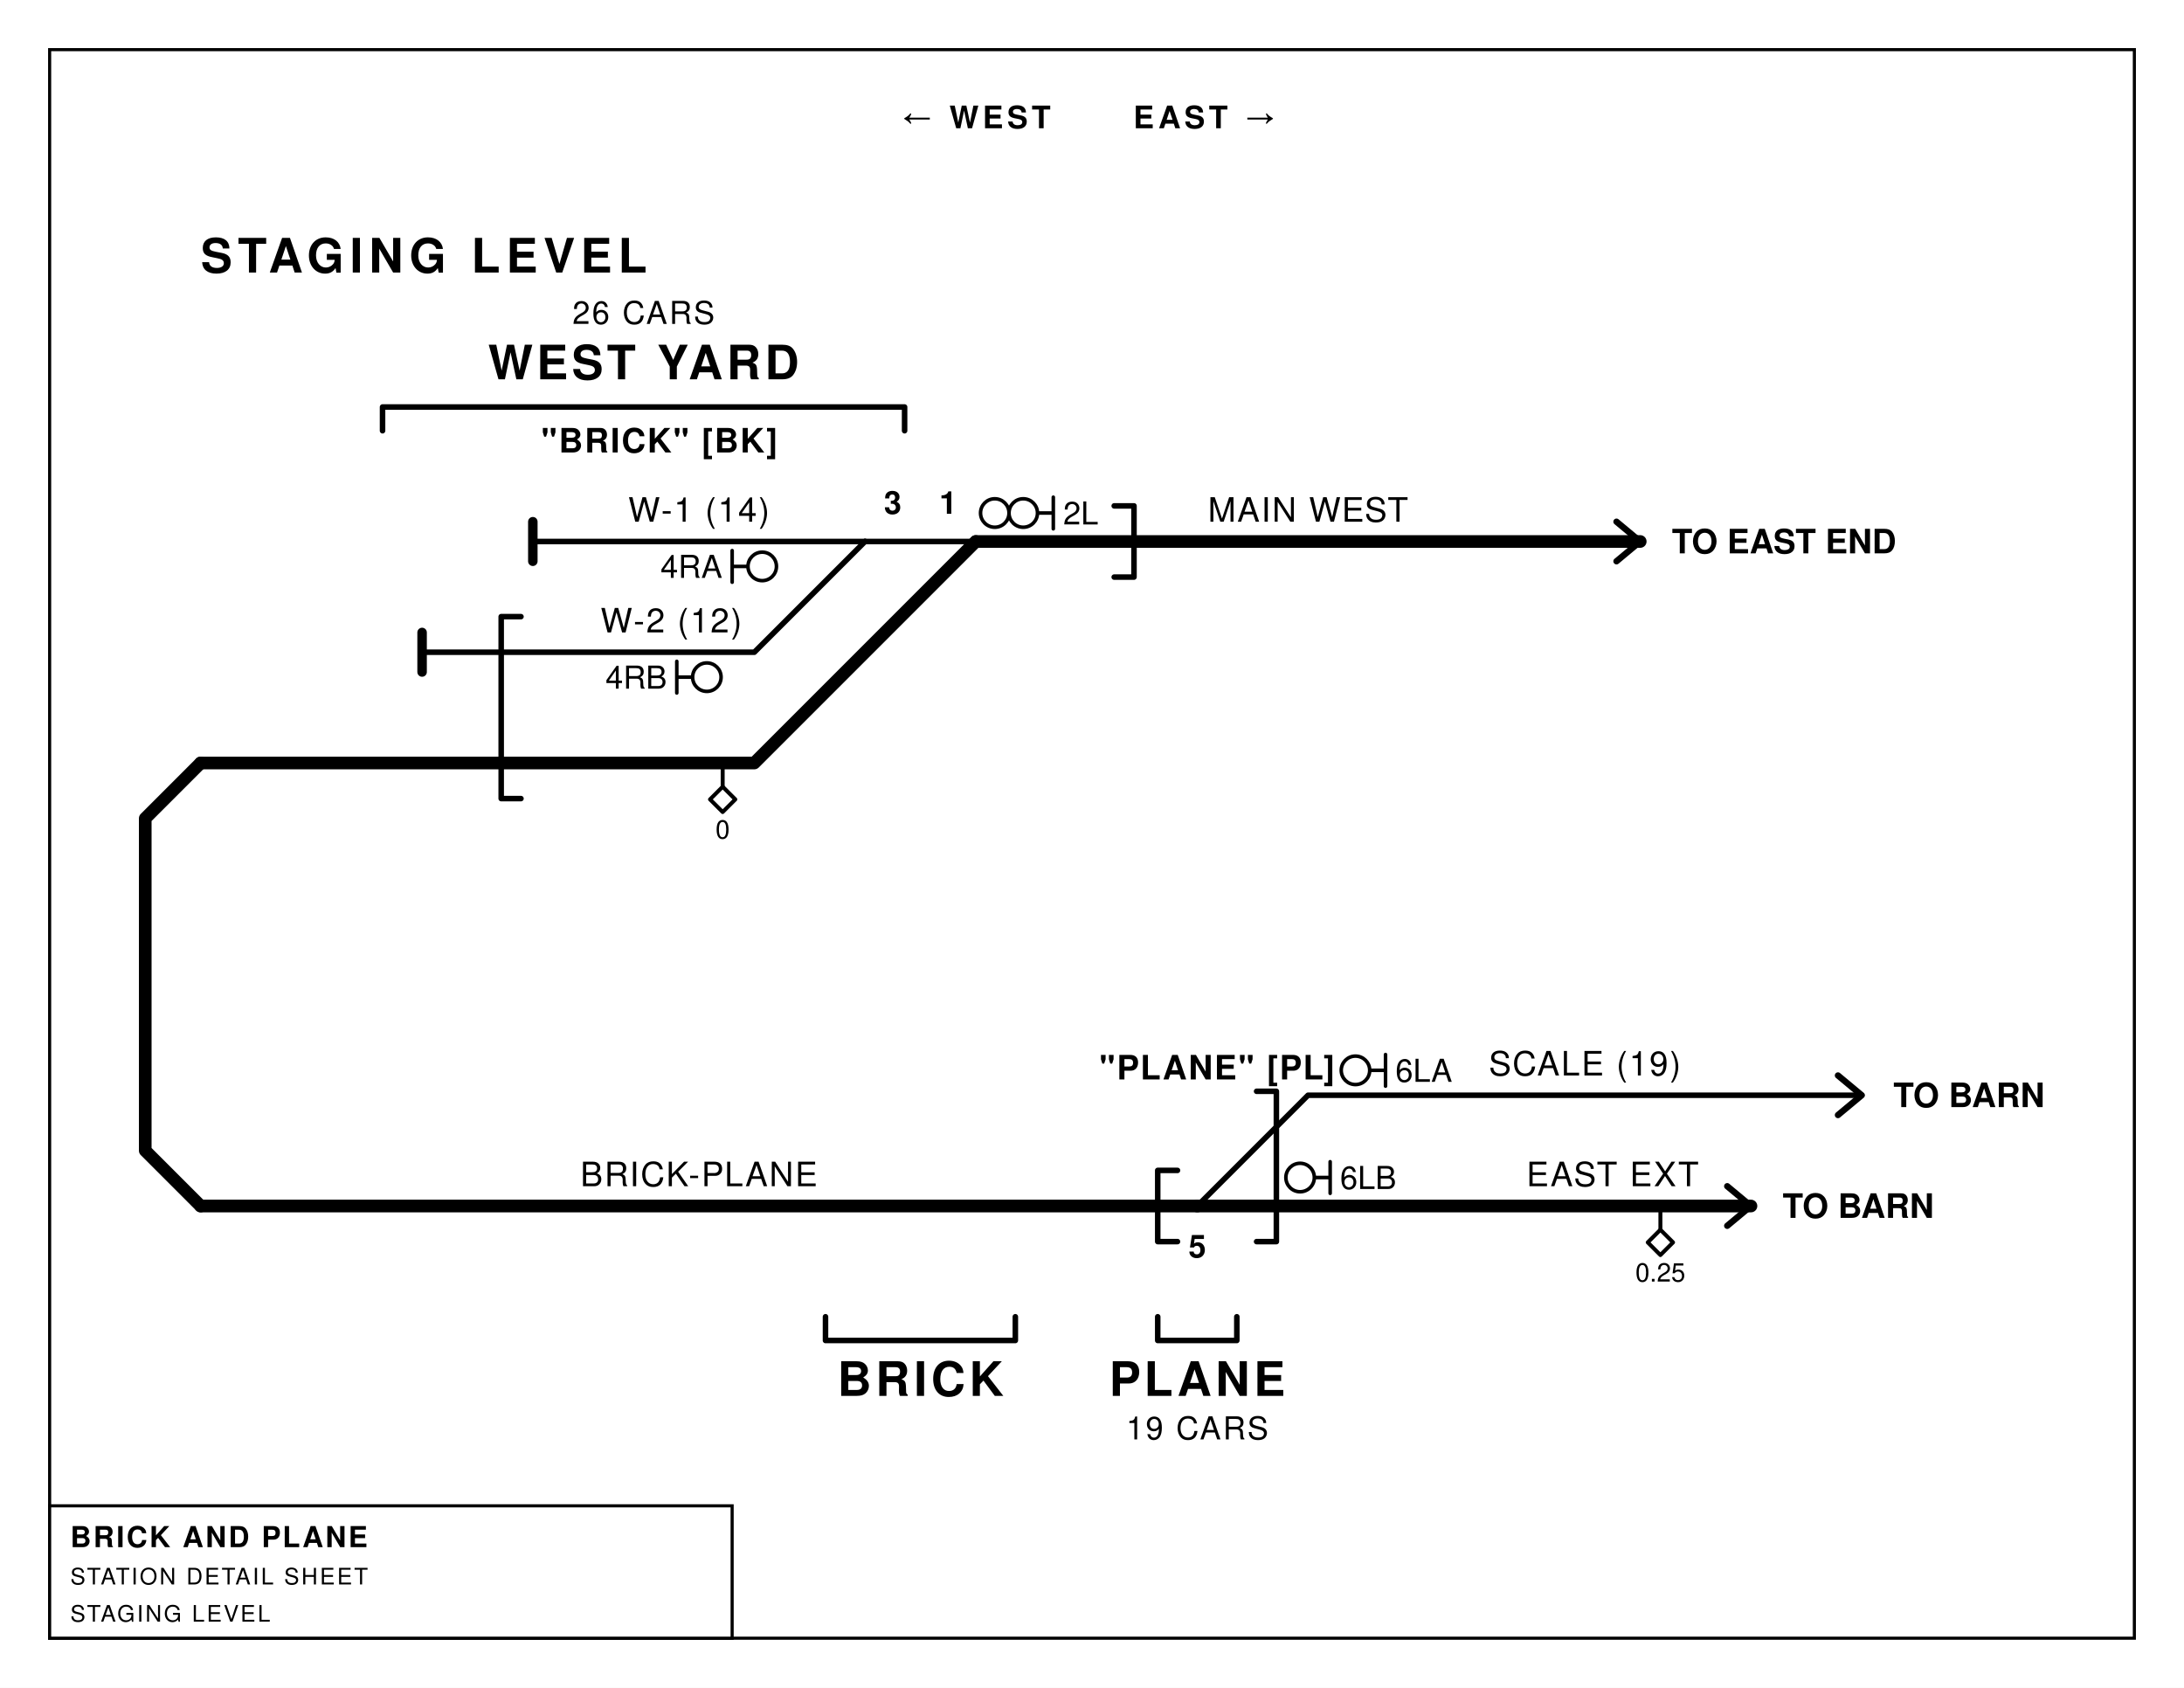
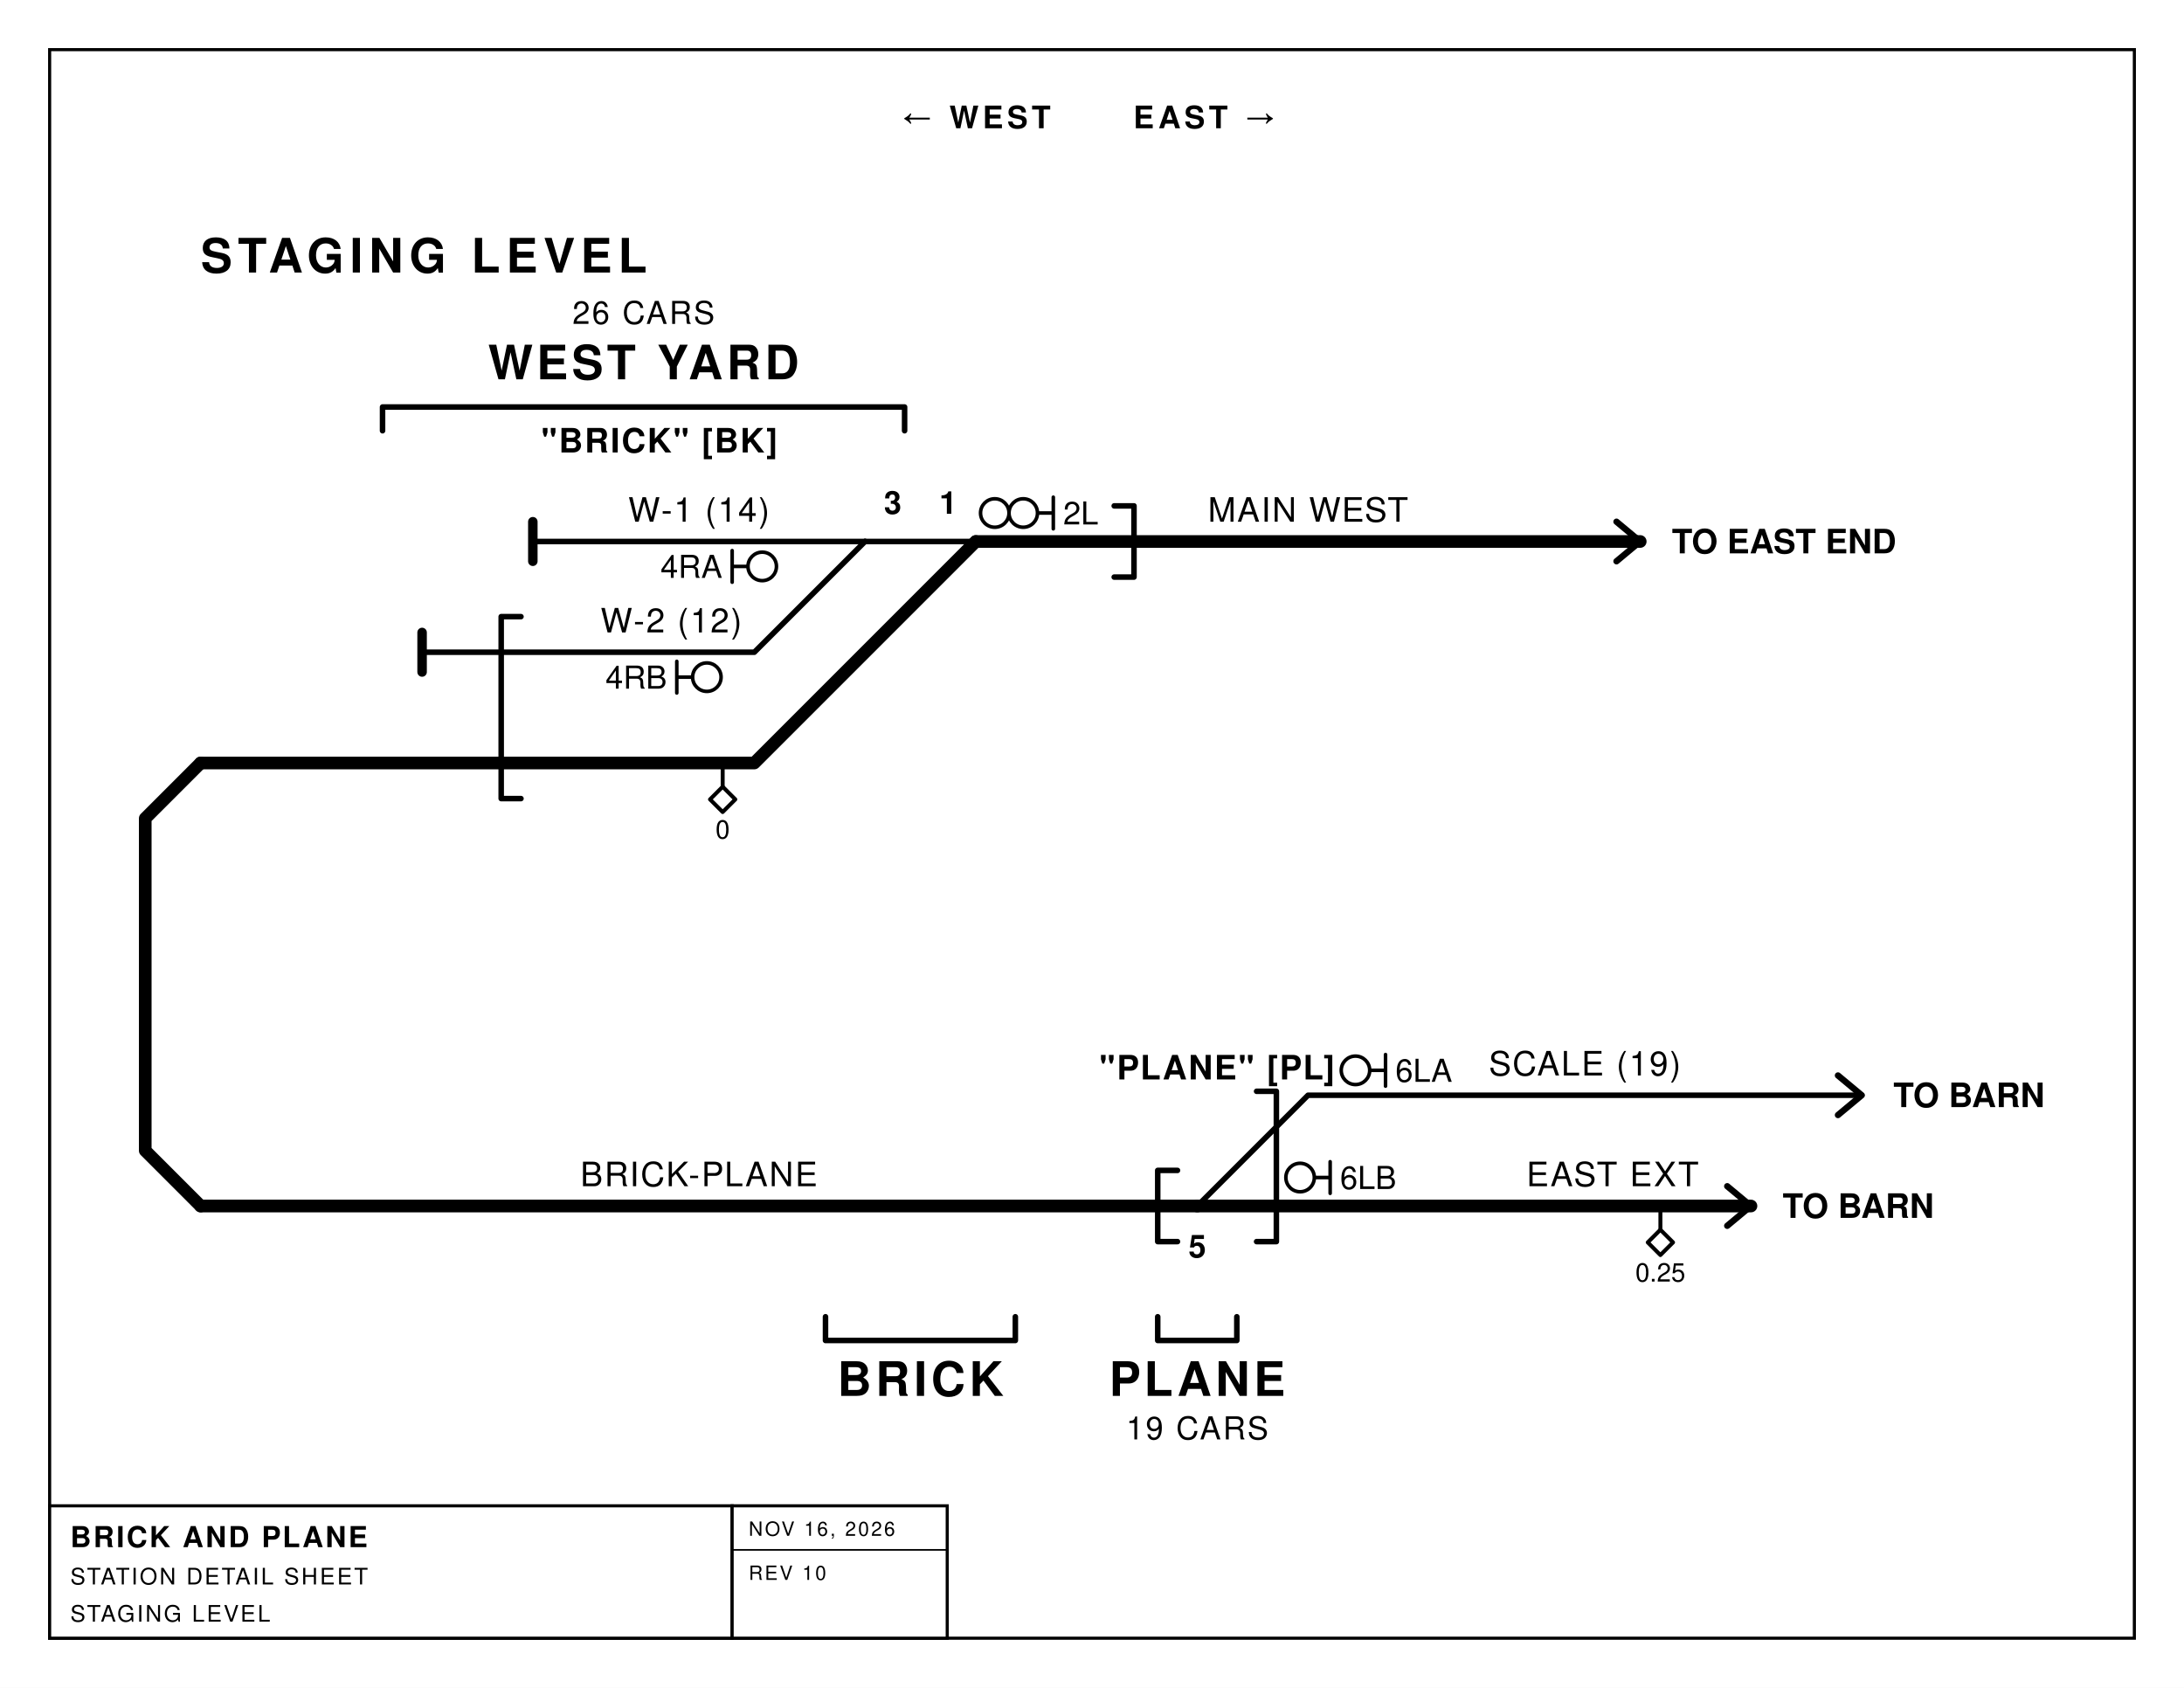
<svg xmlns="http://www.w3.org/2000/svg" viewBox="0 0 1056 816" width="1056" height="816" font-family="'Helvetica Neue',Helvetica,Arial,sans-serif">
  <rect width="1056" height="816" fill="#fff" />
  <rect x="24" y="24" width="1008" height="768" fill="none" stroke="#000" stroke-width="1.5" />
  <g transform="translate(97.0,124.1) scale(1.9123)" fill="none" stroke="#000" stroke-linecap="round" stroke-linejoin="round">
    <path d="M168.0,72.0 L196.0,72.0" stroke-width="1.4" />
    <path d="M252.0,240.0 L392.0,240.0" stroke-width="3.2" />
    <path d="M0.0,240.0 L252.0,240.0" stroke-width="3.2" />
    <path d="M0.0,128.0 L140.0,128.0 L196.0,72.0" stroke-width="3.2" />
    <path d="M84.0,72.0 L168.0,72.0" stroke-width="1.4" />
    <path d="M56.0,100.0 L140.0,100.0 L168.0,72.0" stroke-width="1.4" />
    <path d="M252.0,240.0 L280.0,212.0 L420.0,212.0" stroke-width="1.4" />
    <path d="M196.0,72.0 L364.0,72.0" stroke-width="3.2" />
    <path d="M0.0,128.0 L-14.0,142.0 L-14.0,226.0 L0.0,240.0" stroke-width="3.2" />
    <path d="M392.0,240.0 m-6,-5 l6,5 l-6,5" stroke-width="1.6" />
    <path d="M84.0,67.0 L84.0,77.0" stroke-width="2.4" />
    <path d="M56.0,95.0 L56.0,105.0" stroke-width="2.4" />
    <path d="M420.0,212.0 m-6,-5 l6,5 l-6,5" stroke-width="1.6" />
    <path d="M364.0,72.0 m-6,-5 l6,5 l-6,5" stroke-width="1.6" />
    <path d="M158.0,268 L158.0,274 L206.0,274 L206.0,268" stroke-width="1.4" />
    <path d="M46.0,44 L46.0,38 L178.0,38 L178.0,44" stroke-width="1.4" />
    <path d="M242.0,268 L242.0,274 L262.0,274 L262.0,268" stroke-width="1.4" />
    <path d="M215.6,60.8 L215.6,68.8 M215.6,64.8 L211.6,64.8" stroke-width="0.9" />
    <circle cx="208.0" cy="64.8" r="3.6" stroke-width="0.9" fill="#fff" />
    <circle cx="200.8" cy="64.8" r="3.6" stroke-width="0.9" fill="#fff" />
    <path d="M134.4,74.3 L134.4,82.3 M134.4,78.3 L138.4,78.3" stroke-width="0.9" />
    <circle cx="142.0" cy="78.3" r="3.6" stroke-width="0.9" fill="#fff" />
    <path d="M120.4,102.3 L120.4,110.3 M120.4,106.3 L124.4,106.3" stroke-width="0.9" />
    <circle cx="128.0" cy="106.3" r="3.6" stroke-width="0.9" fill="#fff" />
    <path d="M299.6,201.7 L299.6,209.7 M299.6,205.7 L295.6,205.7" stroke-width="0.9" />
    <circle cx="292.0" cy="205.7" r="3.6" stroke-width="0.9" fill="#fff" />
    <path d="M285.6,228.8 L285.6,236.8 M285.6,232.8 L281.6,232.8" stroke-width="0.9" />
    <circle cx="278.0" cy="232.8" r="3.6" stroke-width="0.9" fill="#fff" />
    <path d="M81.0,91.0 L76.0,91.0 L76.0,137.0 L81.0,137.0" stroke-width="1.4" />
    <path d="M231.0,63.0 L236.0,63.0 L236.0,81.0 L231.0,81.0" stroke-width="1.4" />
    <path d="M247.0,231.0 L242.0,231.0 L242.0,249.0 L247.0,249.0" stroke-width="1.4" />
    <path d="M267.0,211.0 L272.0,211.0 L272.0,249.0 L267.0,249.0" stroke-width="1.4" />
    <path d="M369.1,240.0 L369.1,246.0" stroke-width="1" />
    <path d="M369.1,246.0 L372.3,249.2 L369.1,252.4 L365.9,249.2 Z" stroke-width="1" fill="#fff" />
    <path d="M132.0,128.0 L132.0,134.0" stroke-width="1" />
    <path d="M132.0,134.0 L135.2,137.2 L132.0,140.4 L128.8,137.2 Z" stroke-width="1" fill="#fff" />
    <text x="0.0" y="4.0" font-size="12" text-anchor="start" font-weight="bold" fill="#000" stroke="none" letter-spacing="1.5">STAGING LEVEL</text>
    <text x="400.0" y="243.0" font-size="8.5" text-anchor="start" font-weight="bold" fill="#000" stroke="none">TO BARN</text>
    <text x="428.0" y="215.0" font-size="8.5" text-anchor="start" font-weight="bold" fill="#000" stroke="none">TO BARN</text>
    <text x="372.0" y="75.0" font-size="8.5" text-anchor="start" font-weight="bold" fill="#000" stroke="none">TO EAST END</text>
    <text x="182.0" y="288.0" font-size="12" text-anchor="middle" font-weight="bold" fill="#000" stroke="none" letter-spacing="1">BRICK</text>
    <text x="112.0" y="31.0" font-size="12" text-anchor="middle" font-weight="bold" fill="#000" stroke="none" letter-spacing="1">WEST YARD</text>
    <text x="112.0" y="17.0" font-size="8" text-anchor="middle" font-weight="normal" fill="#000" stroke="none" letter-spacing="0.5">26 CARS</text>
    <text x="252.0" y="288.0" font-size="12" text-anchor="middle" font-weight="bold" fill="#000" stroke="none" letter-spacing="1">PLANE</text>
    <text x="252.0" y="299.0" font-size="8" text-anchor="middle" font-weight="normal" fill="#000" stroke="none" letter-spacing="0.5">19 CARS</text>
    <text x="131.9" y="81.2" font-size="8" text-anchor="end" font-weight="normal" fill="#000" stroke="none">4RA</text>
    <text x="288.1" y="235.7" font-size="8" text-anchor="start" font-weight="normal" fill="#000" stroke="none">6LB</text>
    <text x="119.0" y="95.0" font-size="8.5" text-anchor="middle" font-weight="normal" fill="#000" stroke="none" letter-spacing="0.4">W-2 (12)</text>
    <text x="357.0" y="235.0" font-size="8.5" text-anchor="middle" font-weight="normal" fill="#000" stroke="none" letter-spacing="0.4">EAST EXT</text>
    <text x="369.1" y="259.1" font-size="6.5" text-anchor="middle" font-weight="normal" fill="#000" stroke="none">0.25</text>
    <text x="218.1" y="67.7" font-size="8" text-anchor="start" font-weight="normal" fill="#000" stroke="none">2L</text>
    <text x="117.9" y="109.2" font-size="8" text-anchor="end" font-weight="normal" fill="#000" stroke="none">4RB</text>
    <text x="302.1" y="208.6" font-size="8" text-anchor="start" font-weight="normal" fill="#000" stroke="none">6LA</text>
    <text x="252.0" y="253.0" font-size="8" text-anchor="middle" font-weight="bold" fill="#000" stroke="none">5</text>
    <text x="126.0" y="67.0" font-size="8.5" text-anchor="middle" font-weight="normal" fill="#000" stroke="none" letter-spacing="0.4">W-1 (14)</text>
    <text x="350.0" y="207.0" font-size="8.5" text-anchor="middle" font-weight="normal" fill="#000" stroke="none" letter-spacing="0.4">SCALE (19)</text>
    <text x="280.0" y="67.0" font-size="8.5" text-anchor="middle" font-weight="normal" fill="#000" stroke="none" letter-spacing="0.4">MAIN WEST</text>
    <text x="132.0" y="147.1" font-size="6.5" text-anchor="middle" font-weight="normal" fill="#000" stroke="none">0</text>
    <text x="116.0" y="49.5" font-size="8.5" text-anchor="middle" font-weight="bold" fill="#000" stroke="none" letter-spacing="0.4">"BRICK" [BK]</text>
    <text x="257.0" y="208.0" font-size="8.5" text-anchor="middle" font-weight="bold" fill="#000" stroke="none" letter-spacing="0.4">"PLANE" [PL]</text>
    <text x="126.0" y="235.0" font-size="8.5" text-anchor="middle" font-weight="normal" fill="#000" stroke="none" letter-spacing="0.4">BRICK-PLANE</text>
    <text x="189.0" y="65.0" font-size="8" text-anchor="middle" font-weight="bold" fill="#000" stroke="none">1</text>
    <text x="175.0" y="65.0" font-size="8" text-anchor="middle" font-weight="bold" fill="#000" stroke="none">3</text>
  </g>
  <text x="508.0" y="62" font-size="15" text-anchor="end" font-weight="bold" letter-spacing="2">← WEST</text>
  <text x="548.0" y="62" font-size="15" text-anchor="start" font-weight="bold" letter-spacing="2">EAST →</text>
  <rect x="24" y="728" width="330" height="64" fill="#fff" stroke="#000" stroke-width="1.5" />
  <text x="34" y="748" font-size="14" font-weight="bold" letter-spacing="1">BRICK AND PLANE</text>
  <text x="34" y="766" font-size="11" font-weight="normal" letter-spacing="1">STATION DETAIL SHEET</text>
  <text x="34" y="784" font-size="11" font-weight="normal" letter-spacing="1">STAGING LEVEL</text>
+   <rect x="354" y="728" width="104" height="64" fill="#fff" stroke="#000" stroke-width="1.5" />
+   <text x="362" y="742.5" font-size="9.5" letter-spacing="1">NOV 16, 2026</text>
+   <path d="M354,749.3 L458,749.3" stroke="#000" stroke-width="0.8" />
+   <text x="362" y="763.8" font-size="9.5" letter-spacing="1">REV 10</text>
</svg>
